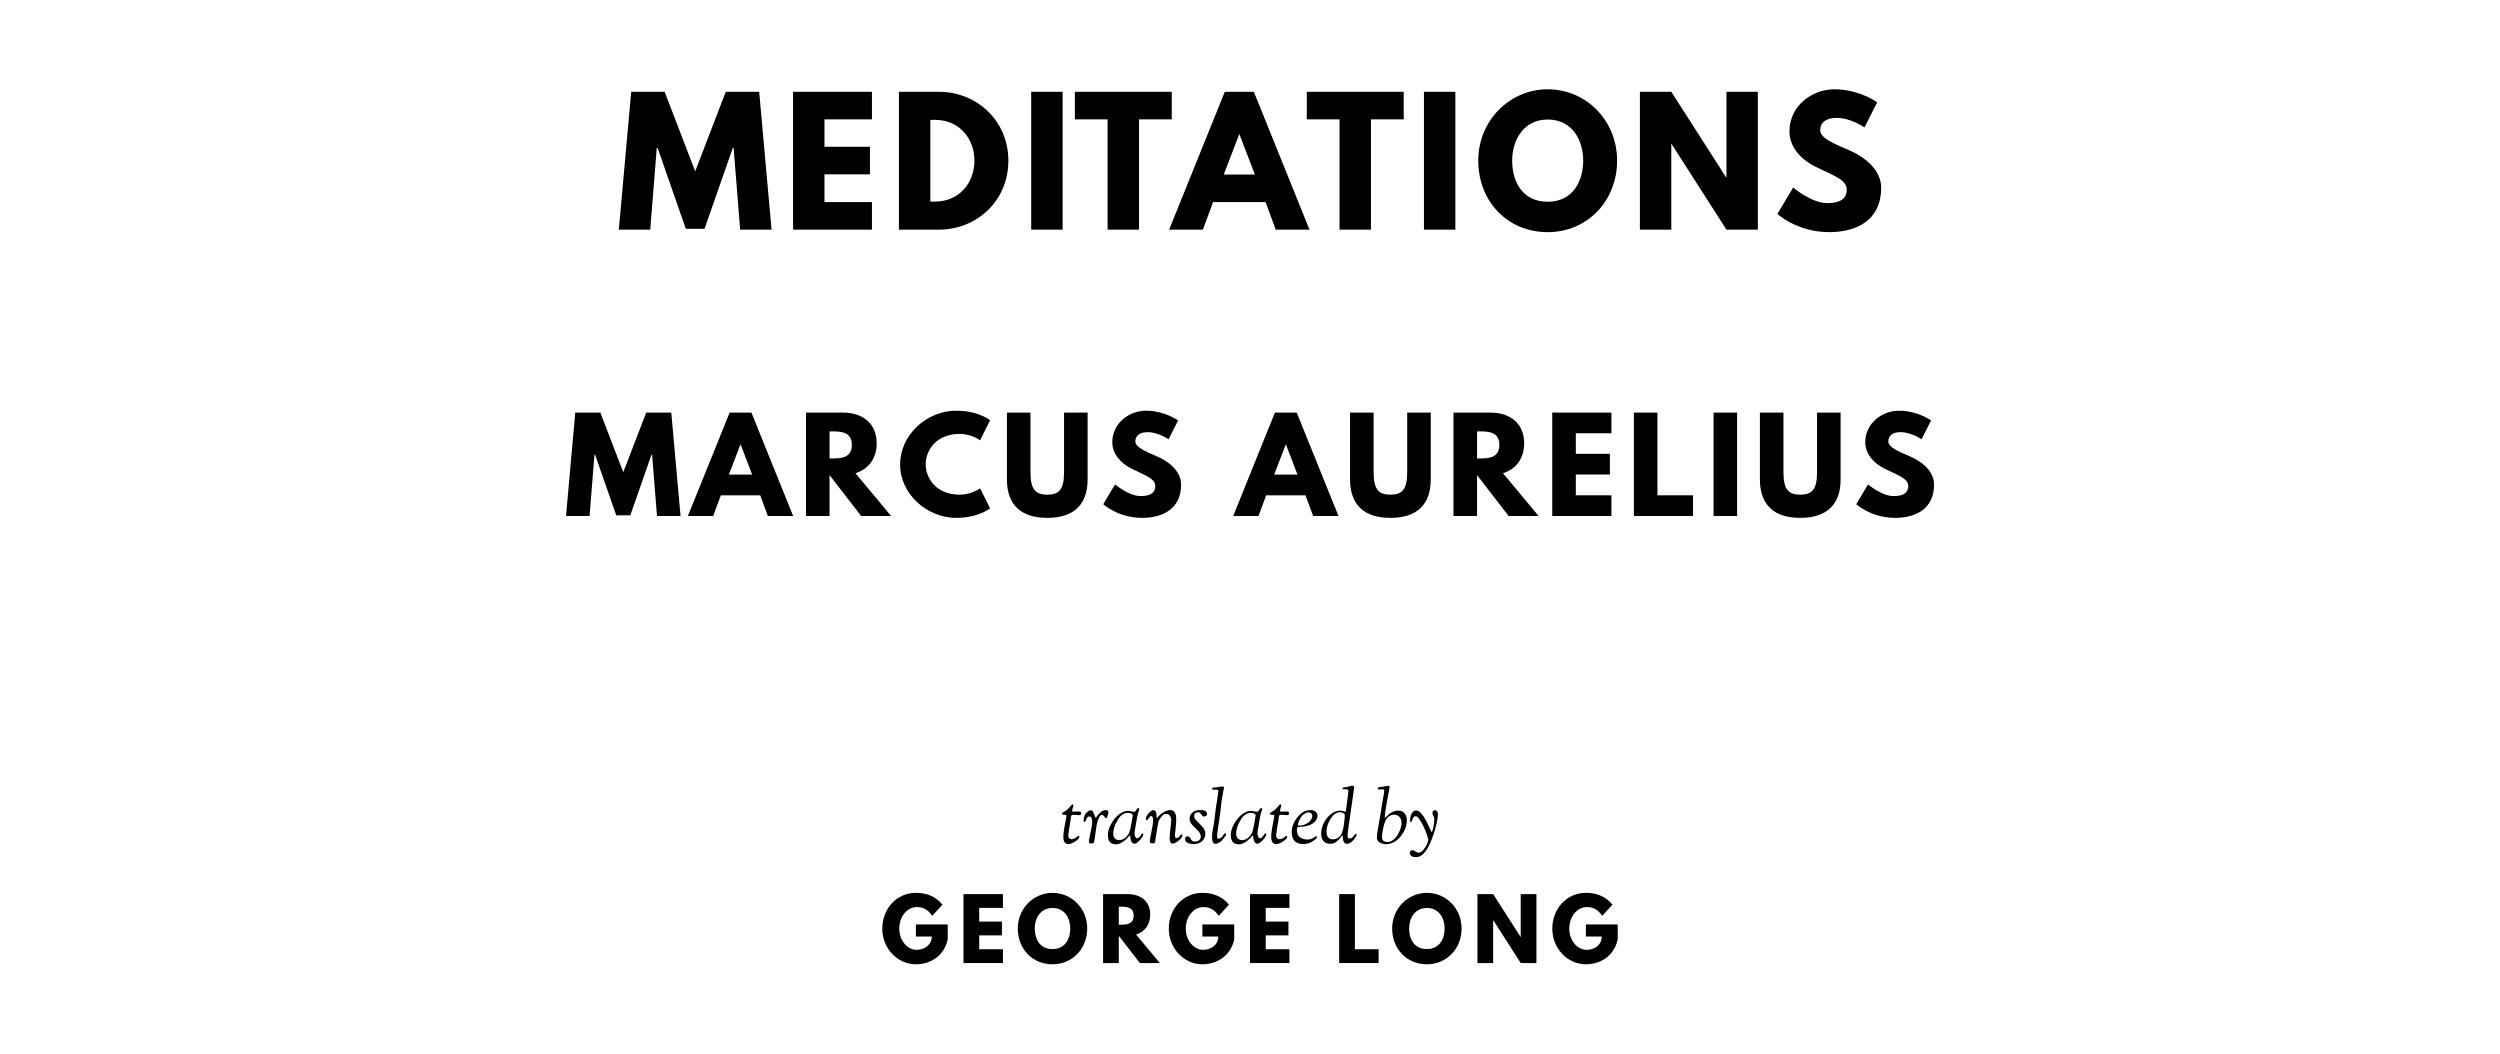
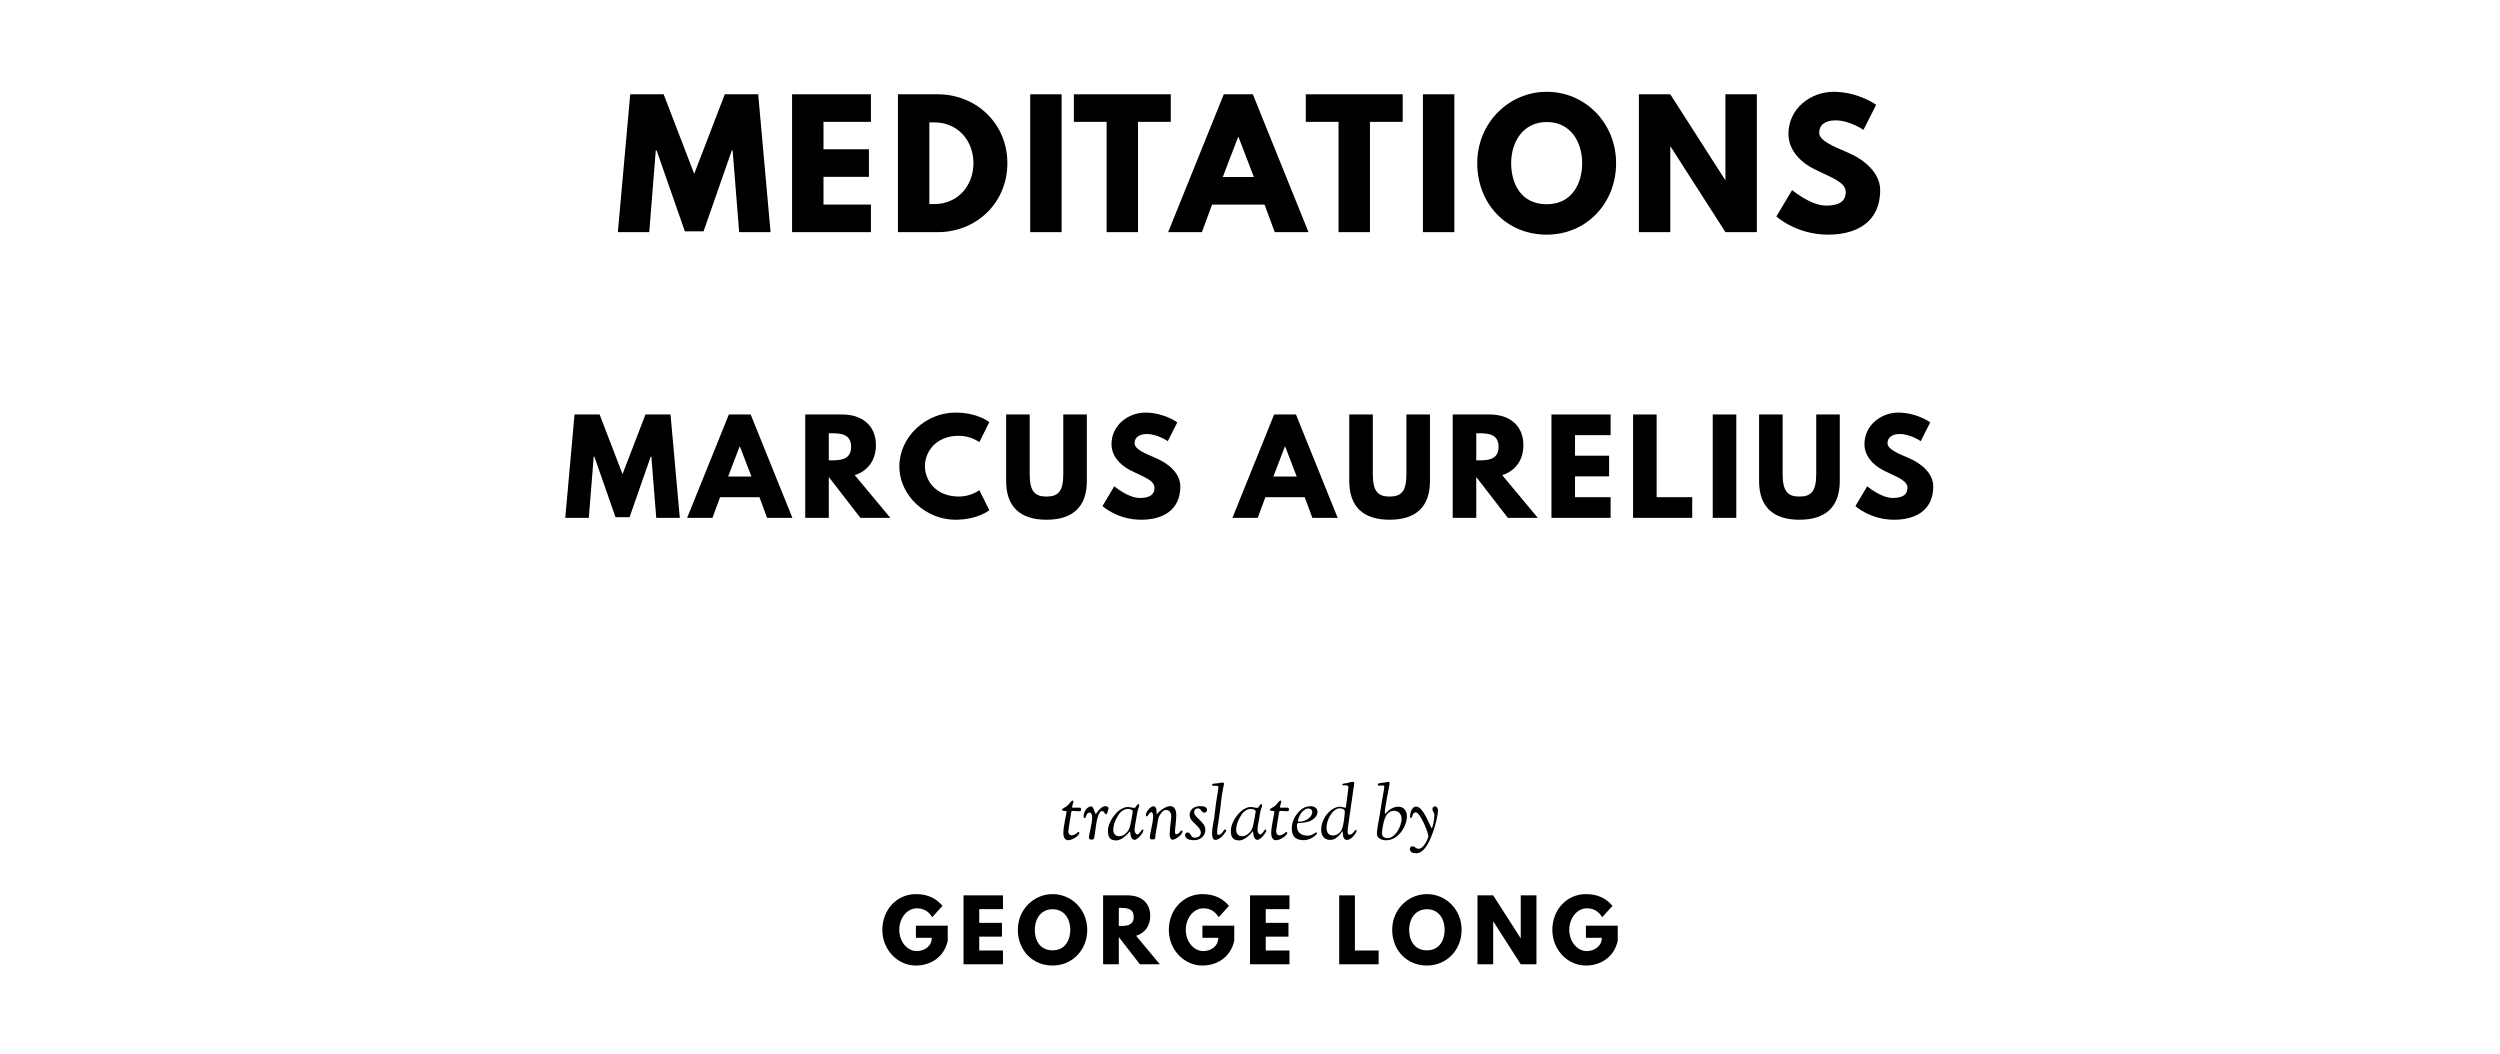
- <svg xmlns="http://www.w3.org/2000/svg" xmlns:ns1="https://standardebooks.org/vocab/1.0" version="1.1" viewBox="0 0 1400 590" ns1:generated-from="881a153f119c6d61b0ee0150ca996a2dbf4adda0">
-   <path d="M 414.479,128.6 432.07,128.6 425.146,51.405 406.432,51.405 389.309,95.944 372.185,51.405 353.471,51.405 346.547,128.6 364.138,128.6 367.788,82.844 368.255,82.844 384.069,128.132 394.549,128.132 410.362,82.844 410.83,82.844 414.479,128.6 Z" />
-   <path d="M 488.282,51.405 444.117,51.405 444.117,128.6 488.282,128.6 488.282,113.161 461.708,113.161 461.708,97.628 487.159,97.628 487.159,82.189 461.708,82.189 461.708,66.844 488.282,66.844 488.282,51.405 Z" />
-   <path d="M 503.395,51.405 503.395,128.6 525.758,128.6 C 546.999,128.6 564.683,112.506 564.683,89.956 564.683,67.499 546.905,51.405 525.758,51.405 L 503.395,51.405 Z M 520.986,112.88 520.986,67.125 523.7,67.125 C 536.799,67.125 545.689,77.137 545.689,90.049 545.595,102.962 536.706,112.88 523.7,112.88 L 520.986,112.88 Z" />
-   <path d="M 595.067,51.405 577.476,51.405 577.476,128.6 595.067,128.6 595.067,51.405 Z" />
-   <path d="M 601.917,66.844 620.256,66.844 620.256,128.6 637.847,128.6 637.847,66.844 656.187,66.844 656.187,51.405 601.917,51.405 601.917,66.844 Z" />
-   <path d="M 702.159,51.405 685.878,51.405 654.719,128.6 673.62,128.6 679.328,113.161 708.709,113.161 714.417,128.6 733.318,128.6 702.159,51.405 Z M 702.721,97.722 685.317,97.722 693.925,75.265 694.112,75.265 702.721,97.722 Z" />
-   <path d="M 731.803,66.844 750.143,66.844 750.143,128.6 767.734,128.6 767.734,66.844 786.074,66.844 786.074,51.405 731.803,51.405 731.803,66.844 Z" />
-   <path d="M 815,51.405 797.409,51.405 797.409,128.6 815,128.6 815,51.405 Z" />
-   <path d="M 827.822,89.956 C 827.822,112.506 843.916,130.004 866.747,130.004 888.923,130.004 905.578,112.506 905.578,89.956 905.578,67.405 888.174,50.001 866.747,50.001 845.506,50.001 827.822,67.405 827.822,89.956 Z M 846.816,89.956 C 846.816,78.446 853.179,66.937 866.747,66.937 880.408,66.937 886.584,78.446 886.584,89.956 886.584,101.465 880.782,112.974 866.747,112.974 852.337,112.974 846.816,101.465 846.816,89.956 Z" />
-   <path d="M 935.932,80.692 936.119,80.692 966.81,128.6 984.401,128.6 984.401,51.405 966.81,51.405 966.81,99.313 966.622,99.313 935.932,51.405 918.34,51.405 918.34,128.6 935.932,128.6 935.932,80.692 Z" />
-   <path d="M 1027.263,50.001 C 1014.818,50.001 1002.093,59.171 1002.093,73.581 1002.093,81.628 1007.52,88.833 1016.783,93.418 1025.953,98.003 1034.187,100.529 1034.187,106.143 1034.187,113.348 1026.889,113.722 1023.052,113.722 1014.444,113.722 1004.151,105.02 1004.151,105.02 L 995.356,119.804 C 995.356,119.804 1006.303,130.004 1024.362,130.004 1039.427,130.004 1053.463,123.547 1053.463,105.114 1053.463,95.008 1044.012,87.71 1035.404,84.061 1026.608,80.318 1019.309,77.23 1019.309,72.926 1019.309,68.715 1022.491,66.002 1028.479,66.002 1036.433,66.002 1044.106,71.335 1044.106,71.335 L 1051.217,57.3 C 1051.217,57.3 1041.299,50.001 1027.263,50.001 Z" />
-   <path d="M 367.914,288.95 381.107,288.95 375.914,231.052 361.878,231.052 349.035,264.457 336.192,231.052 322.156,231.052 316.963,288.95 330.157,288.95 332.894,254.632 333.245,254.632 345.105,288.599 352.965,288.599 364.826,254.632 365.177,254.632 367.914,288.95 Z" />
-   <path d="M 420.798,231.052 408.587,231.052 385.217,288.95 399.393,288.95 403.674,277.37 425.711,277.37 429.992,288.95 444.168,288.95 420.798,231.052 Z M 421.219,265.791 408.166,265.791 414.622,248.947 414.763,248.947 421.219,265.791 Z" />
-   <path d="M 451.358,231.052 451.358,288.95 464.552,288.95 464.552,266.071 482.237,288.95 499.01,288.95 479.079,265.019 C 486.167,262.773 490.94,256.948 490.94,248.246 490.94,236.876 482.799,231.052 472.061,231.052 L 451.358,231.052 Z M 464.552,256.737 464.552,241.579 466.096,241.579 C 471.079,241.579 477.044,241.929 477.044,249.158 477.044,256.386 471.079,256.737 466.096,256.737 L 464.552,256.737 Z" />
-   <path d="M 537.472,277.019 C 524.208,277.019 518.383,267.756 518.383,259.966 518.383,252.246 524.208,242.982 537.472,242.982 544.209,242.982 548.841,246.561 548.841,246.561 L 554.455,235.332 C 554.455,235.332 547.999,229.999 535.437,229.999 519.015,229.999 504.066,243.473 504.066,260.106 504.066,276.669 519.085,290.003 535.437,290.003 547.999,290.003 554.455,284.669 554.455,284.669 L 548.841,273.44 C 548.841,273.44 544.209,277.019 537.472,277.019 Z" />
-   <path d="M 609.066,231.052 595.872,231.052 595.872,264.527 C 595.872,274.212 592.925,277.019 586.468,277.019 580.012,277.019 577.064,274.212 577.064,264.527 L 577.064,231.052 563.87,231.052 563.87,268.387 C 563.87,282.704 571.73,290.003 586.468,290.003 601.206,290.003 609.066,282.704 609.066,268.387 L 609.066,231.052 Z" />
-   <path d="M 641.76,229.999 C 632.426,229.999 622.881,236.876 622.881,247.684 622.881,253.72 626.952,259.124 633.9,262.562 640.777,266.001 646.953,267.896 646.953,272.107 646.953,277.511 641.479,277.791 638.602,277.791 632.145,277.791 624.425,271.265 624.425,271.265 L 617.828,282.353 C 617.828,282.353 626.039,290.003 639.584,290.003 650.883,290.003 661.41,285.16 661.41,271.335 661.41,263.755 654.322,258.281 647.865,255.544 641.269,252.737 635.794,250.421 635.794,247.193 635.794,244.035 638.181,242 642.672,242 648.637,242 654.392,246 654.392,246 L 659.726,235.473 C 659.726,235.473 652.287,229.999 641.76,229.999 Z" />
-   <path d="M 726.172,231.052 713.961,231.052 690.591,288.95 704.768,288.95 709.049,277.37 731.085,277.37 735.366,288.95 749.542,288.95 726.172,231.052 Z M 726.594,265.791 713.54,265.791 719.997,248.947 720.137,248.947 726.594,265.791 Z" />
-   <path d="M 801.226,231.052 788.033,231.052 788.033,264.527 C 788.033,274.212 785.085,277.019 778.628,277.019 772.172,277.019 769.224,274.212 769.224,264.527 L 769.224,231.052 756.03,231.052 756.03,268.387 C 756.03,282.704 763.891,290.003 778.628,290.003 793.366,290.003 801.226,282.704 801.226,268.387 L 801.226,231.052 Z" />
-   <path d="M 813.956,231.052 813.956,288.95 827.15,288.95 827.15,266.071 844.835,288.95 861.608,288.95 841.677,265.019 C 848.765,262.773 853.538,256.948 853.538,248.246 853.538,236.876 845.397,231.052 834.659,231.052 L 813.956,231.052 Z M 827.15,256.737 827.15,241.579 828.694,241.579 C 833.677,241.579 839.642,241.929 839.642,249.158 839.642,256.386 833.677,256.737 828.694,256.737 L 827.15,256.737 Z" />
-   <path d="M 902.386,231.052 869.261,231.052 869.261,288.95 902.386,288.95 902.386,277.37 882.455,277.37 882.455,265.72 901.544,265.72 901.544,254.141 882.455,254.141 882.455,242.631 902.386,242.631 902.386,231.052 Z" />
-   <path d="M 928.165,231.052 914.971,231.052 914.971,288.95 948.096,288.95 948.096,277.37 928.165,277.37 928.165,231.052 Z" />
-   <path d="M 972.778,231.052 959.584,231.052 959.584,288.95 972.778,288.95 972.778,231.052 Z" />
-   <path d="M 1030.735,231.052 1017.541,231.052 1017.541,264.527 C 1017.541,274.212 1014.594,277.019 1008.137,277.019 1001.681,277.019 998.733,274.212 998.733,264.527 L 998.733,231.052 985.539,231.052 985.539,268.387 C 985.539,282.704 993.4,290.003 1008.137,290.003 1022.875,290.003 1030.735,282.704 1030.735,268.387 L 1030.735,231.052 Z" />
-   <path d="M 1063.429,229.999 C 1054.095,229.999 1044.551,236.876 1044.551,247.684 1044.551,253.72 1048.621,259.124 1055.569,262.562 1062.447,266.001 1068.622,267.896 1068.622,272.107 1068.622,277.511 1063.148,277.791 1060.271,277.791 1053.814,277.791 1046.094,271.265 1046.094,271.265 L 1039.498,282.353 C 1039.498,282.353 1047.709,290.003 1061.253,290.003 1072.552,290.003 1083.079,285.16 1083.079,271.335 1083.079,263.755 1075.991,258.281 1069.535,255.544 1062.938,252.737 1057.464,250.421 1057.464,247.193 1057.464,244.035 1059.85,242 1064.341,242 1070.307,242 1076.061,246 1076.061,246 L 1081.395,235.473 C 1081.395,235.473 1073.956,229.999 1063.429,229.999 Z" />
-   <path d="M 530.718,517.686 512.893,517.686 512.893,524.469 521.782,524.469 C 521.782,529.195 517.618,531.908 513.408,531.908 507.981,531.908 503.583,526.575 503.583,520.025 503.583,513.335 507.981,507.955 513.408,507.955 516.823,507.955 519.77,509.311 522.016,512.914 L 527.771,506.598 C 524.402,502.528 519.677,500.001 512.893,500.001 502.039,500.001 494.086,508.937 494.086,520.025 494.086,531.066 502.507,540.002 512.893,540.002 520.472,540.002 528.613,535.838 530.718,526.06 L 530.718,517.686 Z" />
-   <path d="M 561.642,500.703 539.56,500.703 539.56,539.3 561.642,539.3 561.642,531.581 548.355,531.581 548.355,523.814 561.081,523.814 561.081,516.095 548.355,516.095 548.355,508.423 561.642,508.423 561.642,500.703 Z" />
-   <path d="M 569.967,519.978 C 569.967,531.253 578.014,540.002 589.43,540.002 600.517,540.002 608.845,531.253 608.845,519.978 608.845,508.703 600.143,500.001 589.43,500.001 578.81,500.001 569.967,508.703 569.967,519.978 Z M 579.465,519.978 C 579.465,514.224 582.646,508.469 589.43,508.469 596.26,508.469 599.348,514.224 599.348,519.978 599.348,525.733 596.447,531.487 589.43,531.487 582.225,531.487 579.465,525.733 579.465,519.978 Z" />
-   <path d="M 617.726,500.703 617.726,539.3 626.521,539.3 626.521,524.048 638.311,539.3 649.492,539.3 636.205,523.347 C 640.931,521.85 644.112,517.966 644.112,512.165 644.112,504.586 638.685,500.703 631.527,500.703 L 617.726,500.703 Z M 626.521,517.826 626.521,507.721 627.55,507.721 C 630.872,507.721 634.849,507.955 634.849,512.773 634.849,517.592 630.872,517.826 627.55,517.826 L 626.521,517.826 Z" />
-   <path d="M 691.161,517.686 673.337,517.686 673.337,524.469 682.226,524.469 C 682.226,529.195 678.062,531.908 673.851,531.908 668.424,531.908 664.027,526.575 664.027,520.025 664.027,513.335 668.424,507.955 673.851,507.955 677.266,507.955 680.214,509.311 682.459,512.914 L 688.214,506.598 C 684.845,502.528 680.12,500.001 673.337,500.001 662.483,500.001 654.529,508.937 654.529,520.025 654.529,531.066 662.951,540.002 673.337,540.002 680.916,540.002 689.056,535.838 691.161,526.06 L 691.161,517.686 Z" />
-   <path d="M 722.085,500.703 700.003,500.703 700.003,539.3 722.085,539.3 722.085,531.581 708.799,531.581 708.799,523.814 721.524,523.814 721.524,516.095 708.799,516.095 708.799,508.423 722.085,508.423 722.085,500.703 Z" />
-   <path d="M 758.73,500.703 749.934,500.703 749.934,539.3 772.016,539.3 772.016,531.581 758.73,531.581 758.73,500.703 Z" />
-   <path d="M 779.611,519.978 C 779.611,531.253 787.658,540.002 799.073,540.002 810.161,540.002 818.488,531.253 818.488,519.978 818.488,508.703 809.786,500.001 799.073,500.001 788.453,500.001 779.611,508.703 779.611,519.978 Z M 789.108,519.978 C 789.108,514.224 792.289,508.469 799.073,508.469 805.903,508.469 808.991,514.224 808.991,519.978 808.991,525.733 806.09,531.487 799.073,531.487 791.868,531.487 789.108,525.733 789.108,519.978 Z" />
-   <path d="M 836.164,515.347 836.258,515.347 851.603,539.3 860.399,539.3 860.399,500.703 851.603,500.703 851.603,524.657 851.51,524.657 836.164,500.703 827.369,500.703 827.369,539.3 836.164,539.3 836.164,515.347 Z" />
-   <path d="M 905.922,517.686 888.097,517.686 888.097,524.469 896.986,524.469 C 896.986,529.195 892.822,531.908 888.611,531.908 883.184,531.908 878.787,526.575 878.787,520.025 878.787,513.335 883.184,507.955 888.611,507.955 892.027,507.955 894.974,509.311 897.22,512.914 L 902.974,506.598 C 899.606,502.528 894.88,500.001 888.097,500.001 877.243,500.001 869.29,508.937 869.29,520.025 869.29,531.066 877.711,540.002 888.097,540.002 895.676,540.002 903.816,535.838 905.922,526.06 L 905.922,517.686 Z" />
-   <path d="M 594.743,455.602 C 594.743,456.792 597.251,455.857 597.251,456.75 597.251,457.897 595.465,464.784 595.465,468.694 595.465,472.01 597.038,472.69 598.186,472.69 600.821,472.69 604.435,469.8 604.435,468.694 604.435,468.099 604.095,468.099 603.967,468.099 603.287,468.099 602.309,469.97 599.971,469.97 599.801,469.97 598.228,469.885 598.228,467.632 598.228,466.952 599.206,461.425 599.589,458.79 599.844,457.047 599.716,456.282 600.949,456.282 601.884,456.282 603.712,456.495 604.392,456.495 605.157,456.495 605.412,456.239 605.412,455.262 605.412,454.752 605.2,454.454 604.307,454.454 603.839,454.454 603.499,454.497 601.842,454.497 600.439,454.497 600.354,454.454 600.354,454.199 600.354,453.561 601.119,451.564 601.119,451.011 601.119,450.628 600.906,450.501 600.694,450.501 600.014,450.501 599.929,451.054 598.228,452.839 596.358,454.794 594.743,454.752 594.743,455.602 Z" />
-   <path d="M 606.85,459.598 C 606.85,460.193 607.19,460.32 607.36,460.32 607.573,460.32 607.7,460.193 607.828,460.065 608.083,459.768 608.423,457.217 610.166,457.217 610.931,457.217 611.611,457.982 611.611,460.108 611.611,463.296 609.783,469.545 609.783,471.245 609.783,472.265 610.633,472.35 611.059,472.35 L 611.271,472.35 C 612.801,472.35 612.716,472.35 613.652,465.124 L 613.864,463.721 C 614.077,461.936 615.139,456.367 617.052,456.367 618.582,456.367 618.412,458.152 619.348,458.152 620.113,458.152 620.198,456.835 620.283,456.537 620.41,456.069 620.75,455.517 620.75,454.964 620.75,454.369 620.283,453.647 619.178,453.647 616.032,453.647 613.907,458.025 613.609,458.025 613.524,458.025 613.481,457.982 612.419,455.219 612.164,454.539 611.739,453.732 610.846,453.732 610.463,453.732 606.85,454.752 606.85,459.598 Z" />
-   <path d="M 620.441,467.334 C 620.441,470.097 620.952,472.818 624.99,472.818 629.028,472.818 632.556,467.717 632.769,467.717 633.066,467.717 632.684,472.478 635.404,472.478 636.552,472.478 638.465,470.522 639.528,468.992 640.08,468.227 640.293,467.589 640.293,467.164 640.293,466.994 640.25,466.696 639.91,466.696 639.102,466.696 638.21,469.459 636.807,469.459 635.999,469.459 635.362,468.057 635.362,466.952 635.362,465.336 635.787,463.381 636.127,461.51 636.467,459.598 636.722,457.642 637.105,456.069 637.402,454.837 637.955,453.817 637.955,453.136 637.955,452.669 637.742,452.499 637.487,452.499 636.637,452.499 636.127,454.582 635.277,454.582 633.874,454.582 632.981,454.114 631.664,454.114 630.558,454.114 629.708,454.327 628.561,454.879 626.308,455.942 624.352,457.982 622.822,460.405 621.504,462.531 620.441,464.954 620.441,467.334 Z M 623.417,467.079 C 623.417,466.314 623.502,465.549 623.63,464.784 624.012,462.573 625.032,460.66 626.265,458.62 627.54,456.452 629.793,455.177 631.536,455.177 632.429,455.177 634.342,455.474 634.342,456.665 634.342,456.792 633.194,464.614 632.174,466.654 631.791,467.419 629.793,470.48 626.733,470.48 624.947,470.48 623.417,469.204 623.417,467.079 Z" />
-   <path d="M 641.688,458.535 C 641.688,459.003 641.773,459.343 642.07,459.343 643.005,459.343 643.473,456.962 644.791,456.962 645.216,456.962 645.768,457.812 645.768,459.3 645.768,462.573 643.898,469.162 643.898,470.947 643.898,472.18 644.238,472.265 645.386,472.265 646.491,472.265 646.831,472.095 646.958,471.16 647.044,470.565 646.746,471.075 647.809,465.336 648.829,459.853 648.319,460.235 650.147,457.642 651.124,456.239 651.932,455.772 652.91,455.772 655.673,455.772 655.885,458.577 655.885,459.258 655.885,460.83 654.993,466.526 654.993,469.757 654.993,471.245 655.715,472.435 656.565,472.435 658.436,472.435 662.176,469.459 662.176,467.802 662.176,467.547 662.091,467.292 661.794,467.292 661.156,467.292 660.986,467.802 660.476,468.439 660.476,468.439 659.498,469.374 658.776,469.374 658.308,469.374 657.968,469.034 657.968,467.844 657.968,466.399 658.691,461.893 658.691,458.918 658.691,456.239 658.096,453.604 655.12,453.604 653.335,453.604 651.082,455.134 649.934,456.027 648.361,457.217 648.064,458.152 647.809,458.152 647.426,458.152 648.319,453.689 645.853,453.689 644.238,453.689 641.688,456.877 641.688,458.535 Z" />
-   <path d="M 663.638,469.885 C 663.638,472.137 666.699,472.69 668.357,472.69 673.798,472.69 674.988,468.652 674.988,467.122 674.988,464.274 673.373,463.083 672.055,461.596 671.035,460.49 668.697,458.747 668.697,457.132 668.697,455.857 669.334,454.879 670.95,454.879 672.607,454.879 672.777,457.26 674.308,457.26 674.52,457.26 675.923,457.132 675.923,455.814 675.923,454.157 674.265,453.604 671.97,453.604 668.654,453.604 666.189,455.559 666.189,458.407 666.189,460.958 667.804,462.063 669.504,463.806 671.035,465.336 672.437,466.569 672.437,468.567 672.437,469.077 672.14,471.287 669.037,471.287 666.444,471.287 667.166,468.354 664.999,468.354 664.488,468.354 663.638,468.567 663.638,469.885 Z" />
-   <path d="M 678.738,468.524 C 678.738,472.52 679.971,472.52 680.821,472.52 681.628,472.52 683.414,471.67 684.519,470.395 685.539,469.204 686.644,467.759 686.644,467.334 686.644,466.909 686.432,466.654 686.134,466.654 685.029,466.654 684.604,469.672 682.266,469.672 681.713,469.672 681.586,469.459 681.586,468.014 681.586,466.569 682.096,463.891 682.819,458.875 684.179,449.736 683.456,451.309 685.029,443.062 685.157,442.254 685.454,441.702 685.454,441.107 685.454,440.682 685.242,440.427 684.561,440.427 683.456,440.427 682.521,440.852 679.418,441.064 678.865,441.107 678.78,441.447 678.78,441.659 678.78,442.127 679.163,442.254 680.013,442.254 680.523,442.254 680.608,442.212 681.246,442.212 681.883,442.212 682.309,442.552 682.309,443.062 682.309,443.572 681.671,447.398 680.948,451.989 680.523,454.709 680.311,457.727 679.928,460.405 679.843,461.085 678.738,466.101 678.738,468.524 Z" />
-   <path d="M 689.268,467.334 C 689.268,470.097 689.778,472.818 693.816,472.818 697.855,472.818 701.383,467.717 701.595,467.717 701.893,467.717 701.51,472.478 704.231,472.478 705.378,472.478 707.291,470.522 708.354,468.992 708.907,468.227 709.119,467.589 709.119,467.164 709.119,466.994 709.077,466.696 708.737,466.696 707.929,466.696 707.036,469.459 705.633,469.459 704.826,469.459 704.188,468.057 704.188,466.952 704.188,465.336 704.613,463.381 704.953,461.51 705.293,459.598 705.548,457.642 705.931,456.069 706.229,454.837 706.781,453.817 706.781,453.136 706.781,452.669 706.569,452.499 706.314,452.499 705.463,452.499 704.953,454.582 704.103,454.582 702.7,454.582 701.808,454.114 700.49,454.114 699.385,454.114 698.535,454.327 697.387,454.879 695.134,455.942 693.179,457.982 691.648,460.405 690.331,462.531 689.268,464.954 689.268,467.334 Z M 692.243,467.079 C 692.243,466.314 692.328,465.549 692.456,464.784 692.839,462.573 693.859,460.66 695.092,458.62 696.367,456.452 698.62,455.177 700.362,455.177 701.255,455.177 703.168,455.474 703.168,456.665 703.168,456.792 702.02,464.614 701,466.654 700.618,467.419 698.62,470.48 695.559,470.48 693.774,470.48 692.243,469.204 692.243,467.079 Z" />
-   <path d="M 711.142,455.602 C 711.142,456.792 713.65,455.857 713.65,456.75 713.65,457.897 711.864,464.784 711.864,468.694 711.864,472.01 713.437,472.69 714.585,472.69 717.22,472.69 720.833,469.8 720.833,468.694 720.833,468.099 720.493,468.099 720.366,468.099 719.686,468.099 718.708,469.97 716.37,469.97 716.2,469.97 714.627,469.885 714.627,467.632 714.627,466.952 715.605,461.425 715.988,458.79 716.243,457.047 716.115,456.282 717.348,456.282 718.283,456.282 720.111,456.495 720.791,456.495 721.556,456.495 721.811,456.239 721.811,455.262 721.811,454.752 721.599,454.454 720.706,454.454 720.238,454.454 719.898,454.497 718.24,454.497 716.838,454.497 716.753,454.454 716.753,454.199 716.753,453.561 717.518,451.564 717.518,451.011 717.518,450.628 717.305,450.501 717.093,450.501 716.413,450.501 716.328,451.054 714.627,452.839 712.757,454.794 711.142,454.752 711.142,455.602 Z" />
-   <path d="M 723.391,465.931 C 723.391,469.715 724.708,472.69 730.107,472.69 733.805,472.69 737.503,469.715 737.503,468.737 737.503,468.482 737.333,468.312 736.993,468.312 736.526,468.312 734.825,470.14 732.402,470.14 728.194,470.14 726.281,468.014 726.281,464.826 726.281,463.721 726.409,463.083 727.004,463.083 730.999,463.041 733.295,462.106 733.677,461.936 734.485,461.596 737.801,459.853 737.801,456.792 737.801,454.922 736.1,453.647 734.103,453.647 731.722,453.647 729.767,454.412 728.194,455.899 725.261,458.62 723.391,462.276 723.391,465.931 Z M 726.876,461.51 C 726.876,460.958 727.854,458.237 729.129,456.92 730.234,455.772 731.552,454.922 732.615,454.922 733.337,454.922 734.868,455.304 734.868,456.92 734.868,459.598 731.382,462.361 727.259,462.361 726.961,462.361 726.876,461.808 726.876,461.51 Z" />
-   <path d="M 739.856,466.866 C 739.856,470.055 741.344,472.52 744.957,472.52 749.165,472.52 751.333,467.759 751.715,467.759 752.311,467.759 751.333,472.52 754.308,472.52 757.071,472.52 759.75,468.227 759.75,467.334 759.75,467.164 759.622,466.952 759.282,466.952 758.602,466.952 757.624,469.587 755.754,469.587 754.776,469.587 754.649,468.694 754.649,467.759 754.649,466.484 755.074,463.806 755.541,460.575 757.922,443.19 758.347,441.829 758.347,440.724 758.347,440.341 758.049,440.001 757.667,440.001 756.519,440.001 756.774,440.086 754.393,440.682 753.203,440.979 751.715,440.809 751.715,441.532 751.715,441.829 751.971,441.999 752.396,441.999 752.438,441.999 753.416,441.957 753.883,441.957 754.521,441.957 755.116,442.382 755.116,443.02 755.116,443.317 753.713,454.497 753.586,454.497 752.396,454.497 751.545,453.944 750.44,453.944 745.382,453.944 739.856,460.278 739.856,466.866 Z M 742.831,465.676 C 742.831,461.213 746.317,454.837 750.228,454.837 751.375,454.837 753.076,455.389 753.076,456.537 753.076,458.237 752.438,465.719 750.738,467.844 749.633,469.247 747.975,470.055 746.444,470.055 743.852,470.055 742.831,468.142 742.831,465.676 Z" />
-   <path d="M 771.058,469.162 C 771.058,471.627 773.736,472.733 776.244,472.733 782.833,472.733 787.849,465.124 787.849,459.343 787.849,456.58 786.361,453.944 783.173,453.944 778.284,453.944 776.286,457.897 775.691,457.897 775.606,457.897 775.479,457.557 775.479,457.26 775.479,454.199 778.199,441.532 778.199,440.767 778.199,440.299 777.859,440.001 777.392,440.001 777.137,440.001 776.371,440.256 774.714,440.469 772.758,440.724 771.568,440.682 771.568,441.532 771.568,442.127 771.908,442.127 772.376,442.127 773.013,442.127 773.481,442.042 774.119,442.042 774.969,442.042 775.181,442.339 775.181,442.552 775.181,443.572 774.926,445.06 774.544,446.888 773.906,450.033 773.396,454.157 772.631,458.577 772.036,462.021 771.058,466.441 771.058,469.162 Z M 773.863,468.652 C 773.863,468.227 774.331,463.678 775.564,460.32 776.924,456.622 779.687,456.197 780.707,456.197 783.045,456.197 784.873,458.152 784.873,460.533 784.873,465.421 780.962,471.542 777.137,471.542 774.501,471.542 773.863,470.097 773.863,468.652 Z" />
-   <path d="M 789.494,477.493 C 789.494,479.449 791.194,480.001 793.022,480.001 797.018,480.001 799.738,475.156 801.736,470.097 804.244,463.763 805.264,457.897 805.264,455.984 805.264,454.667 804.542,453.732 803.606,453.732 802.586,453.732 802.161,454.539 802.161,455.304 802.161,456.452 803.224,457.302 803.224,458.535 803.224,461.383 802.289,465.931 801.694,465.931 801.226,465.931 797.188,453.859 793.064,453.859 790.471,453.859 789.621,457.557 789.621,459.343 789.621,460.065 789.791,460.278 790.046,460.278 791.322,460.278 790.429,457.09 792.894,457.09 795.147,457.09 799.823,468.057 799.823,470.437 799.823,472.052 797.018,477.493 794.552,477.493 792.597,477.493 792.554,476.091 790.854,476.091 790.131,476.091 789.494,476.771 789.494,477.493 Z" />
+ <svg xmlns="http://www.w3.org/2000/svg" xmlns:ns1="https://standardebooks.org/vocab/1.0" version="1.1" viewBox="0 0 1400 590" ns1:generated-from="a9ecb8bbabc53f9fbb4e05f8d8219ece07a5cf35">
+   <path d="m 413.926,130 17.591,0 -6.924,-77.193 -18.713,0 -17.123,44.538 -17.123,-44.538 -18.713,0 L 345.996,130 l 17.591,0 3.649,-45.754 0.468,0 15.813,45.287 10.48,0 15.813,-45.287 0.468,0 L 413.926,130 Z" />
+   <path d="m 487.727,52.807 -44.164,0 0,77.193 44.164,0 0,-15.439 -26.573,0 0,-15.532 25.45,0 0,-15.439 -25.45,0 0,-15.345 26.573,0 0,-15.439 z" />
+   <path d="m 502.84,52.807 0,77.193 22.363,0 c 21.24,0 38.924,-16.094 38.924,-38.643 0,-22.456 -17.778,-38.55 -38.924,-38.55 l -22.363,0 z m 17.591,61.474 0,-45.754 2.713,0 c 13.099,0 21.988,10.012 21.988,22.924 -0.094,12.912 -8.982,22.83 -21.988,22.83 l -2.713,0 z" />
+   <path d="m 594.51,52.807 -17.591,0 0,77.193 17.591,0 0,-77.193 z" />
+   <path d="m 601.359,68.246 18.339,0 0,61.754 17.591,0 0,-61.754 18.339,0 0,-15.439 -54.269,0 0,15.439 z" />
+   <path d="m 701.599,52.807 -16.281,0 L 654.16,130 l 18.901,0 5.708,-15.439 29.38,0 5.708,15.439 18.901,0 -31.158,-77.193 z m 0.561,46.316 -17.404,0 8.608,-22.456 0.187,0 8.608,22.456 z" />
+   <path d="m 731.242,68.246 18.339,0 0,61.754 17.591,0 0,-61.754 18.339,0 0,-15.439 -54.269,0 0,15.439 z" />
+   <path d="m 814.436,52.807 -17.591,0 0,77.193 17.591,0 0,-77.193 z" />
+   <path d="m 827.258,91.357 c 0,22.55 16.094,40.047 38.924,40.047 22.175,0 38.83,-17.497 38.83,-40.047 0,-22.55 -17.404,-39.953 -38.83,-39.953 -21.24,0 -38.924,17.404 -38.924,39.953 z m 18.994,0 c 0,-11.509 6.363,-23.018 19.93,-23.018 13.661,0 19.836,11.509 19.836,23.018 0,11.509 -5.801,23.018 -19.836,23.018 -14.409,0 -19.93,-11.509 -19.93,-23.018 z" />
+   <path d="m 935.365,82.094 0.187,0 L 966.242,130 l 17.591,0 0,-77.193 -17.591,0 0,47.906 -0.187,0 -30.69,-47.906 -17.591,0 0,77.193 17.591,0 0,-47.906 z" />
+   <path d="m 1026.694,51.404 c -12.444,0 -25.17,9.17 -25.17,23.579 0,8.047 5.427,15.251 14.69,19.836 9.17,4.585 17.404,7.111 17.404,12.725 0,7.205 -7.298,7.579 -11.134,7.579 -8.608,0 -18.901,-8.702 -18.901,-8.702 l -8.795,14.784 c 0,0 10.947,10.199 29.006,10.199 15.064,0 29.099,-6.456 29.099,-24.889 0,-10.105 -9.45,-17.404 -18.058,-21.053 -8.795,-3.743 -16.094,-6.83 -16.094,-11.135 0,-4.211 3.181,-6.924 9.17,-6.924 7.953,0 15.626,5.333 15.626,5.333 l 7.111,-14.035 c 0,0 -9.918,-7.298 -23.953,-7.298 z" />
+   <path d="m 367.495,290 13.193,0 -5.193,-57.895 -14.035,0 -12.842,33.404 -12.842,-33.404 -14.035,0 L 316.548,290 l 13.193,0 2.737,-34.316 0.351,0 11.86,33.965 7.86,0 11.86,-33.965 0.351,0 L 367.495,290 Z" />
+   <path d="m 420.377,232.105 -12.211,0 L 384.798,290 l 14.175,0 4.281,-11.579 22.035,0 4.281,11.579 14.175,0 -23.368,-57.895 z m 0.421,34.737 -13.053,0 6.456,-16.842 0.14,0 6.456,16.842 z" />
+   <path d="m 450.935,232.105 0,57.895 13.193,0 0,-22.877 17.684,22.877 16.772,0 -19.93,-23.93 c 7.088,-2.246 11.86,-8.07 11.86,-16.772 0,-11.368 -8.14,-17.193 -18.877,-17.193 l -20.702,0 z m 13.193,25.684 0,-15.158 1.544,0 c 4.982,0 10.947,0.351 10.947,7.579 0,7.228 -5.965,7.579 -10.947,7.579 l -1.544,0 z" />
+   <path d="m 537.043,278.07 c -13.263,0 -19.088,-9.263 -19.088,-17.053 0,-7.719 5.825,-16.982 19.088,-16.982 6.737,0 11.368,3.579 11.368,3.579 l 5.614,-11.228 c 0,0 -6.456,-5.333 -19.018,-5.333 -16.421,0 -31.368,13.474 -31.368,30.105 0,16.561 15.018,29.895 31.368,29.895 12.561,0 19.018,-5.333 19.018,-5.333 l -5.614,-11.228 c 0,0 -4.632,3.579 -11.368,3.579 z" />
+   <path d="m 608.633,232.105 -13.193,0 0,33.474 c 0,9.684 -2.947,12.491 -9.404,12.491 -6.456,0 -9.404,-2.807 -9.404,-12.491 l 0,-33.474 -13.193,0 0,37.333 c 0,14.316 7.86,21.614 22.596,21.614 14.737,0 22.596,-7.298 22.596,-21.614 l 0,-37.333 z" />
+   <path d="m 641.325,231.053 c -9.333,0 -18.877,6.877 -18.877,17.684 0,6.035 4.07,11.439 11.018,14.877 6.877,3.439 13.053,5.333 13.053,9.544 0,5.404 -5.474,5.684 -8.351,5.684 -6.456,0 -14.175,-6.526 -14.175,-6.526 l -6.596,11.088 c 0,0 8.211,7.649 21.754,7.649 11.298,0 21.825,-4.842 21.825,-18.667 0,-7.579 -7.088,-13.053 -13.544,-15.789 -6.596,-2.807 -12.07,-5.123 -12.07,-8.351 0,-3.158 2.386,-5.193 6.877,-5.193 5.965,0 11.719,4 11.719,4 l 5.333,-10.526 c 0,0 -7.439,-5.474 -17.965,-5.474 z" />
+   <path d="m 725.733,232.105 -12.211,0 L 690.154,290 l 14.175,0 4.281,-11.579 22.035,0 4.281,11.579 14.175,0 -23.368,-57.895 z m 0.421,34.737 -13.053,0 6.456,-16.842 0.14,0 6.456,16.842 z" />
+   <path d="m 800.782,232.105 -13.193,0 0,33.474 c 0,9.684 -2.947,12.491 -9.404,12.491 -6.456,0 -9.404,-2.807 -9.404,-12.491 l 0,-33.474 -13.193,0 0,37.333 c 0,14.316 7.86,21.614 22.596,21.614 14.737,0 22.596,-7.298 22.596,-21.614 l 0,-37.333 z" />
+   <path d="m 813.512,232.105 0,57.895 13.193,0 0,-22.877 17.684,22.877 16.772,0 -19.93,-23.93 c 7.088,-2.246 11.86,-8.07 11.86,-16.772 0,-11.368 -8.14,-17.193 -18.877,-17.193 l -20.702,0 z m 13.193,25.684 0,-15.158 1.544,0 c 4.982,0 10.947,0.351 10.947,7.579 0,7.228 -5.965,7.579 -10.947,7.579 l -1.544,0 z" />
+   <path d="m 901.936,232.105 -33.123,0 0,57.895 33.123,0 0,-11.579 -19.93,0 0,-11.649 19.088,0 0,-11.579 -19.088,0 0,-11.509 19.93,0 0,-11.579 z" />
+   <path d="m 927.713,232.105 -13.193,0 0,57.895 33.123,0 0,-11.579 -19.93,0 0,-46.316 z" />
+   <path d="m 972.324,232.105 -13.193,0 0,57.895 13.193,0 0,-57.895 z" />
+   <path d="m 1030.278,232.105 -13.193,0 0,33.474 c 0,9.684 -2.947,12.491 -9.403,12.491 -6.456,0 -9.404,-2.807 -9.404,-12.491 l 0,-33.474 -13.193,0 0,37.333 c 0,14.316 7.86,21.614 22.597,21.614 14.737,0 22.596,-7.298 22.596,-21.614 l 0,-37.333 z" />
+   <path d="m 1062.97,231.053 c -9.333,0 -18.877,6.877 -18.877,17.684 0,6.035 4.07,11.439 11.018,14.877 6.877,3.439 13.053,5.333 13.053,9.544 0,5.404 -5.474,5.684 -8.351,5.684 -6.456,0 -14.175,-6.526 -14.175,-6.526 l -6.596,11.088 c 0,0 8.211,7.649 21.754,7.649 11.298,0 21.825,-4.842 21.825,-18.667 0,-7.579 -7.088,-13.053 -13.544,-15.789 -6.596,-2.807 -12.07,-5.123 -12.07,-8.351 0,-3.158 2.386,-5.193 6.877,-5.193 5.965,0 11.719,4 11.719,4 l 5.333,-10.526 c 0,0 -7.439,-5.474 -17.965,-5.474 z" />
+   <path d="m 594.755,453.422 c 0,1.19 2.508,0.255 2.508,1.148 0,1.148 -1.785,8.034 -1.785,11.945 0,3.316 1.573,3.996 2.721,3.996 2.635,0 6.249,-2.891 6.249,-3.996 0,-0.595 -0.34,-0.595 -0.468,-0.595 -0.68,0 -1.658,1.87 -3.996,1.87 -0.17,0 -1.743,-0.085 -1.743,-2.338 0,-0.68 0.978,-6.206 1.36,-8.842 0.255,-1.743 0.128,-2.508 1.36,-2.508 0.935,0 2.763,0.213 3.443,0.213 0.765,0 1.02,-0.255 1.02,-1.233 0,-0.51 -0.213,-0.808 -1.105,-0.808 -0.468,0 -0.808,0.043 -2.465,0.043 -1.403,0 -1.488,-0.043 -1.488,-0.298 0,-0.638 0.765,-2.635 0.765,-3.188 0,-0.383 -0.213,-0.51 -0.425,-0.51 -0.68,0 -0.765,0.553 -2.465,2.338 -1.87,1.955 -3.486,1.913 -3.486,2.763 z" />
+   <path d="m 606.863,457.418 c 0,0.595 0.34,0.723 0.51,0.723 0.213,0 0.34,-0.128 0.468,-0.255 0.255,-0.298 0.595,-2.848 2.338,-2.848 0.765,0 1.445,0.765 1.445,2.891 0,3.188 -1.828,9.437 -1.828,11.137 0,1.02 0.85,1.105 1.275,1.105 l 0.213,0 c 1.53,0 1.445,0 2.38,-7.226 l 0.213,-1.403 c 0.213,-1.785 1.275,-7.354 3.188,-7.354 1.53,0 1.36,1.785 2.295,1.785 0.765,0 0.85,-1.318 0.935,-1.615 0.128,-0.468 0.468,-1.02 0.468,-1.573 0,-0.595 -0.468,-1.318 -1.573,-1.318 -3.146,0 -5.271,4.378 -5.569,4.378 -0.085,0 -0.128,-0.043 -1.19,-2.806 -0.255,-0.68 -0.68,-1.488 -1.573,-1.488 -0.383,0 -3.996,1.02 -3.996,5.866 z" />
+   <path d="m 620.454,465.154 c 0,2.763 0.51,5.484 4.548,5.484 4.038,0 7.566,-5.101 7.779,-5.101 0.298,0 -0.085,4.761 2.635,4.761 1.148,0 3.061,-1.955 4.123,-3.486 0.553,-0.765 0.765,-1.403 0.765,-1.828 0,-0.17 -0.043,-0.468 -0.383,-0.468 -0.808,0 -1.7,2.763 -3.103,2.763 -0.808,0 -1.445,-1.403 -1.445,-2.508 0,-1.615 0.425,-3.571 0.765,-5.441 0.34,-1.913 0.595,-3.868 0.978,-5.441 0.298,-1.233 0.85,-2.253 0.85,-2.933 0,-0.468 -0.213,-0.638 -0.468,-0.638 -0.85,0 -1.36,2.083 -2.21,2.083 -1.403,0 -2.295,-0.468 -3.613,-0.468 -1.105,0 -1.955,0.213 -3.103,0.765 -2.253,1.063 -4.208,3.103 -5.739,5.526 -1.318,2.125 -2.38,4.548 -2.38,6.929 z m 2.976,-0.255 c 0,-0.765 0.085,-1.53 0.213,-2.295 0.383,-2.21 1.403,-4.123 2.635,-6.164 1.275,-2.168 3.528,-3.443 5.271,-3.443 0.893,0 2.806,0.298 2.806,1.488 0,0.128 -1.148,7.949 -2.168,9.989 -0.383,0.765 -2.38,3.826 -5.441,3.826 -1.785,0 -3.316,-1.275 -3.316,-3.401 z" />
+   <path d="m 641.7,456.355 c 0,0.468 0.085,0.808 0.383,0.808 0.935,0 1.403,-2.38 2.721,-2.38 0.425,0 0.978,0.85 0.978,2.338 0,3.273 -1.87,9.862 -1.87,11.647 0,1.233 0.34,1.318 1.488,1.318 1.105,0 1.445,-0.17 1.573,-1.105 0.085,-0.595 -0.213,-0.085 0.85,-5.824 1.02,-5.484 0.51,-5.101 2.338,-7.694 0.978,-1.403 1.785,-1.87 2.763,-1.87 2.763,0 2.976,2.806 2.976,3.486 0,1.573 -0.893,7.269 -0.893,10.499 0,1.488 0.723,2.678 1.573,2.678 1.87,0 5.611,-2.976 5.611,-4.633 0,-0.255 -0.085,-0.51 -0.383,-0.51 -0.638,0 -0.808,0.51 -1.318,1.148 0,0 -0.978,0.935 -1.7,0.935 -0.468,0 -0.808,-0.34 -0.808,-1.53 0,-1.445 0.723,-5.951 0.723,-8.927 0,-2.678 -0.595,-5.313 -3.571,-5.313 -1.785,0 -4.038,1.53 -5.186,2.423 -1.573,1.19 -1.87,2.125 -2.125,2.125 -0.383,0 0.51,-4.463 -1.955,-4.463 -1.615,0 -4.166,3.188 -4.166,4.846 z" />
+   <path d="m 663.651,467.705 c 0,2.253 3.061,2.806 4.718,2.806 5.441,0 6.631,-4.038 6.631,-5.569 0,-2.848 -1.615,-4.038 -2.933,-5.526 -1.02,-1.105 -3.358,-2.848 -3.358,-4.463 0,-1.275 0.638,-2.253 2.253,-2.253 1.658,0 1.828,2.38 3.358,2.38 0.213,0 1.615,-0.128 1.615,-1.445 0,-1.658 -1.658,-2.21 -3.953,-2.21 -3.316,0 -5.781,1.955 -5.781,4.803 0,2.55 1.615,3.656 3.316,5.399 1.53,1.53 2.933,2.763 2.933,4.761 0,0.51 -0.298,2.721 -3.401,2.721 -2.593,0 -1.87,-2.933 -4.038,-2.933 -0.51,0 -1.36,0.213 -1.36,1.53 z" />
+   <path d="m 678.75,466.344 c 0,3.996 1.233,3.996 2.083,3.996 0.808,0 2.593,-0.85 3.698,-2.125 1.02,-1.19 2.125,-2.635 2.125,-3.061 0,-0.425 -0.213,-0.68 -0.51,-0.68 -1.105,0 -1.53,3.018 -3.868,3.018 -0.553,0 -0.68,-0.213 -0.68,-1.658 0,-1.445 0.51,-4.123 1.233,-9.139 1.36,-9.139 0.638,-7.566 2.21,-15.813 0.128,-0.808 0.425,-1.36 0.425,-1.955 0,-0.425 -0.213,-0.68 -0.893,-0.68 -1.105,0 -2.04,0.425 -5.143,0.638 -0.553,0.043 -0.638,0.383 -0.638,0.595 0,0.468 0.383,0.595 1.233,0.595 0.51,0 0.595,-0.043 1.233,-0.043 0.638,0 1.063,0.34 1.063,0.85 0,0.51 -0.638,4.336 -1.36,8.927 -0.425,2.721 -0.638,5.739 -1.02,8.417 -0.085,0.68 -1.19,5.696 -1.19,8.119 z" />
+   <path d="m 689.28,465.154 c 0,2.763 0.51,5.484 4.548,5.484 4.038,0 7.566,-5.101 7.779,-5.101 0.298,0 -0.085,4.761 2.635,4.761 1.148,0 3.061,-1.955 4.123,-3.486 0.553,-0.765 0.765,-1.403 0.765,-1.828 0,-0.17 -0.043,-0.468 -0.383,-0.468 -0.808,0 -1.7,2.763 -3.103,2.763 -0.808,0 -1.445,-1.403 -1.445,-2.508 0,-1.615 0.425,-3.571 0.765,-5.441 0.34,-1.913 0.595,-3.868 0.978,-5.441 0.298,-1.233 0.85,-2.253 0.85,-2.933 0,-0.468 -0.213,-0.638 -0.468,-0.638 -0.85,0 -1.36,2.083 -2.21,2.083 -1.403,0 -2.295,-0.468 -3.613,-0.468 -1.105,0 -1.955,0.213 -3.103,0.765 -2.253,1.063 -4.208,3.103 -5.739,5.526 -1.318,2.125 -2.38,4.548 -2.38,6.929 z m 2.976,-0.255 c 0,-0.765 0.085,-1.53 0.213,-2.295 0.383,-2.21 1.403,-4.123 2.635,-6.164 1.275,-2.168 3.528,-3.443 5.271,-3.443 0.893,0 2.806,0.298 2.806,1.488 0,0.128 -1.148,7.949 -2.168,9.989 -0.383,0.765 -2.38,3.826 -5.441,3.826 -1.785,0 -3.316,-1.275 -3.316,-3.401 z" />
+   <path d="m 711.154,453.422 c 0,1.19 2.508,0.255 2.508,1.148 0,1.148 -1.785,8.034 -1.785,11.945 0,3.316 1.573,3.996 2.721,3.996 2.635,0 6.249,-2.891 6.249,-3.996 0,-0.595 -0.34,-0.595 -0.468,-0.595 -0.68,0 -1.658,1.87 -3.996,1.87 -0.17,0 -1.743,-0.085 -1.743,-2.338 0,-0.68 0.978,-6.206 1.36,-8.842 0.255,-1.743 0.128,-2.508 1.36,-2.508 0.935,0 2.763,0.213 3.443,0.213 0.765,0 1.02,-0.255 1.02,-1.233 0,-0.51 -0.213,-0.808 -1.105,-0.808 -0.468,0 -0.808,0.043 -2.465,0.043 -1.403,0 -1.488,-0.043 -1.488,-0.298 0,-0.638 0.765,-2.635 0.765,-3.188 0,-0.383 -0.213,-0.51 -0.425,-0.51 -0.68,0 -0.765,0.553 -2.465,2.338 -1.87,1.955 -3.486,1.913 -3.486,2.763 z" />
+   <path d="m 723.403,463.751 c 0,3.783 1.318,6.759 6.716,6.759 3.698,0 7.396,-2.976 7.396,-3.953 0,-0.255 -0.17,-0.425 -0.51,-0.425 -0.468,0 -2.168,1.828 -4.591,1.828 -4.208,0 -6.121,-2.125 -6.121,-5.314 0,-1.105 0.128,-1.743 0.723,-1.743 3.996,-0.043 6.291,-0.978 6.674,-1.148 0.808,-0.34 4.123,-2.083 4.123,-5.143 0,-1.87 -1.7,-3.146 -3.698,-3.146 -2.38,0 -4.336,0.765 -5.909,2.253 -2.933,2.721 -4.803,6.376 -4.803,10.032 z m 3.486,-4.421 c 0,-0.553 0.978,-3.273 2.253,-4.591 1.105,-1.148 2.423,-1.998 3.486,-1.998 0.723,0 2.253,0.383 2.253,1.998 0,2.678 -3.486,5.441 -7.609,5.441 -0.298,0 -0.383,-0.553 -0.383,-0.85 z" />
+   <path d="m 739.868,464.687 c 0,3.188 1.488,5.654 5.101,5.654 4.208,0 6.376,-4.761 6.759,-4.761 0.595,0 -0.383,4.761 2.593,4.761 2.763,0 5.441,-4.293 5.441,-5.186 0,-0.17 -0.128,-0.383 -0.468,-0.383 -0.68,0 -1.658,2.635 -3.528,2.635 -0.978,0 -1.105,-0.893 -1.105,-1.828 0,-1.275 0.425,-3.953 0.893,-7.184 2.38,-17.386 2.806,-18.746 2.806,-19.851 0,-0.383 -0.298,-0.723 -0.68,-0.723 -1.148,0 -0.893,0.085 -3.273,0.68 -1.19,0.298 -2.678,0.128 -2.678,0.85 0,0.298 0.255,0.468 0.68,0.468 0.043,0 1.02,-0.043 1.488,-0.043 0.638,0 1.233,0.425 1.233,1.063 0,0.298 -1.403,11.477 -1.53,11.477 -1.19,0 -2.04,-0.553 -3.146,-0.553 -5.058,0 -10.584,6.334 -10.584,12.922 z m 2.976,-1.19 c 0,-4.463 3.486,-10.84 7.396,-10.84 1.148,0 2.848,0.553 2.848,1.7 0,1.7 -0.638,9.182 -2.338,11.307 -1.105,1.403 -2.763,2.21 -4.293,2.21 -2.593,0 -3.613,-1.913 -3.613,-4.378 z" />
+   <path d="m 771.07,466.982 c 0,2.465 2.678,3.571 5.186,3.571 6.589,0 11.605,-7.609 11.605,-13.39 0,-2.763 -1.488,-5.399 -4.676,-5.399 -4.888,0 -6.886,3.953 -7.481,3.953 -0.085,0 -0.213,-0.34 -0.213,-0.638 0,-3.061 2.721,-15.728 2.721,-16.493 0,-0.468 -0.34,-0.765 -0.808,-0.765 -0.255,0 -1.02,0.255 -2.678,0.468 -1.955,0.255 -3.146,0.213 -3.146,1.063 0,0.595 0.34,0.595 0.808,0.595 0.638,0 1.105,-0.085 1.743,-0.085 0.85,0 1.063,0.298 1.063,0.51 0,1.02 -0.255,2.508 -0.638,4.336 -0.638,3.146 -1.148,7.269 -1.913,11.69 -0.595,3.443 -1.573,7.864 -1.573,10.584 z m 2.806,-0.51 c 0,-0.425 0.468,-4.973 1.7,-8.332 1.36,-3.698 4.123,-4.123 5.143,-4.123 2.338,0 4.166,1.955 4.166,4.336 0,4.888 -3.911,11.01 -7.736,11.01 -2.635,0 -3.273,-1.445 -3.273,-2.891 z" />
+   <path d="m 789.506,475.313 c 0,1.955 1.7,2.508 3.528,2.508 3.996,0 6.716,-4.846 8.714,-9.904 2.508,-6.334 3.528,-12.2 3.528,-14.113 0,-1.318 -0.723,-2.253 -1.658,-2.253 -1.02,0 -1.445,0.808 -1.445,1.573 0,1.148 1.063,1.998 1.063,3.231 0,2.848 -0.935,7.396 -1.53,7.396 -0.468,0 -4.506,-12.072 -8.629,-12.072 -2.593,0 -3.443,3.698 -3.443,5.484 0,0.723 0.17,0.935 0.425,0.935 1.275,0 0.383,-3.188 2.848,-3.188 2.253,0 6.929,10.967 6.929,13.348 0,1.615 -2.806,7.056 -5.271,7.056 -1.955,0 -1.998,-1.403 -3.698,-1.403 -0.723,0 -1.36,0.68 -1.36,1.403 z" />
+   <path d="m 530.736,518.386 -17.825,0 0,6.784 8.889,0 c 0,4.725 -4.164,7.439 -8.374,7.439 -5.427,0 -9.825,-5.333 -9.825,-11.883 0,-6.69 4.398,-12.07 9.825,-12.07 3.415,0 6.363,1.357 8.608,4.959 l 5.754,-6.316 c -3.368,-4.07 -8.094,-6.596 -14.877,-6.596 -10.854,0 -18.807,8.936 -18.807,20.023 0,11.041 8.421,19.977 18.807,19.977 7.579,0 15.719,-4.164 17.825,-13.942 l 0,-8.374 z" />
+   <path d="m 561.66,501.404 -22.082,0 0,38.596 22.082,0 0,-7.719 -13.287,0 0,-7.766 12.725,0 0,-7.719 -12.725,0 0,-7.673 13.287,0 0,-7.719 z" />
+   <path d="m 569.985,520.678 c 0,11.275 8.047,20.023 19.462,20.023 11.088,0 19.415,-8.749 19.415,-20.023 0,-11.275 -8.702,-19.977 -19.415,-19.977 -10.62,0 -19.462,8.702 -19.462,19.977 z m 9.497,0 c 0,-5.754 3.181,-11.509 9.965,-11.509 6.83,0 9.918,5.754 9.918,11.509 0,5.754 -2.901,11.509 -9.918,11.509 -7.205,0 -9.965,-5.754 -9.965,-11.509 z" />
+   <path d="m 617.743,501.404 0,38.596 8.795,0 0,-15.251 11.789,15.251 11.181,0 -13.287,-15.953 c 4.725,-1.497 7.906,-5.38 7.906,-11.181 0,-7.579 -5.427,-11.462 -12.585,-11.462 l -13.801,0 z m 8.795,17.123 0,-10.105 1.029,0 c 3.322,0 7.298,0.234 7.298,5.053 0,4.819 -3.977,5.053 -7.298,5.053 l -1.029,0 z" />
+   <path d="m 691.178,518.386 -17.825,0 0,6.784 8.889,0 c 0,4.725 -4.164,7.439 -8.374,7.439 -5.427,0 -9.825,-5.333 -9.825,-11.883 0,-6.69 4.398,-12.07 9.825,-12.07 3.415,0 6.363,1.357 8.608,4.959 l 5.754,-6.316 c -3.368,-4.07 -8.094,-6.596 -14.877,-6.596 -10.854,0 -18.807,8.936 -18.807,20.023 0,11.041 8.421,19.977 18.807,19.977 7.579,0 15.719,-4.164 17.825,-13.942 l 0,-8.374 z" />
+   <path d="m 722.102,501.404 -22.082,0 0,38.596 22.082,0 0,-7.719 -13.287,0 0,-7.766 12.725,0 0,-7.719 -12.725,0 0,-7.673 13.287,0 0,-7.719 z" />
+   <path d="m 758.746,501.404 -8.795,0 0,38.596 22.082,0 0,-7.719 -13.287,0 0,-30.877 z" />
+   <path d="m 779.627,520.678 c 0,11.275 8.047,20.023 19.462,20.023 11.088,0 19.415,-8.749 19.415,-20.023 0,-11.275 -8.702,-19.977 -19.415,-19.977 -10.62,0 -19.462,8.702 -19.462,19.977 z m 9.497,0 c 0,-5.754 3.181,-11.509 9.965,-11.509 6.83,0 9.918,5.754 9.918,11.509 0,5.754 -2.901,11.509 -9.918,11.509 -7.205,0 -9.965,-5.754 -9.965,-11.509 z" />
+   <path d="m 836.18,516.047 0.094,0 15.345,23.953 8.795,0 0,-38.596 -8.795,0 0,23.953 -0.094,0 -15.345,-23.953 -8.795,0 0,38.596 8.795,0 0,-23.953 z" />
+   <path d="m 905.937,518.386 -17.825,0 0,6.784 8.889,0 c 0,4.725 -4.164,7.439 -8.374,7.439 -5.427,0 -9.825,-5.333 -9.825,-11.883 0,-6.69 4.398,-12.07 9.825,-12.07 3.415,0 6.363,1.357 8.608,4.959 l 5.754,-6.316 c -3.368,-4.07 -8.094,-6.596 -14.877,-6.596 -10.854,0 -18.807,8.936 -18.807,20.023 0,11.041 8.421,19.977 18.807,19.977 7.579,0 15.719,-4.164 17.825,-13.942 l 0,-8.374 z" />
</svg>
